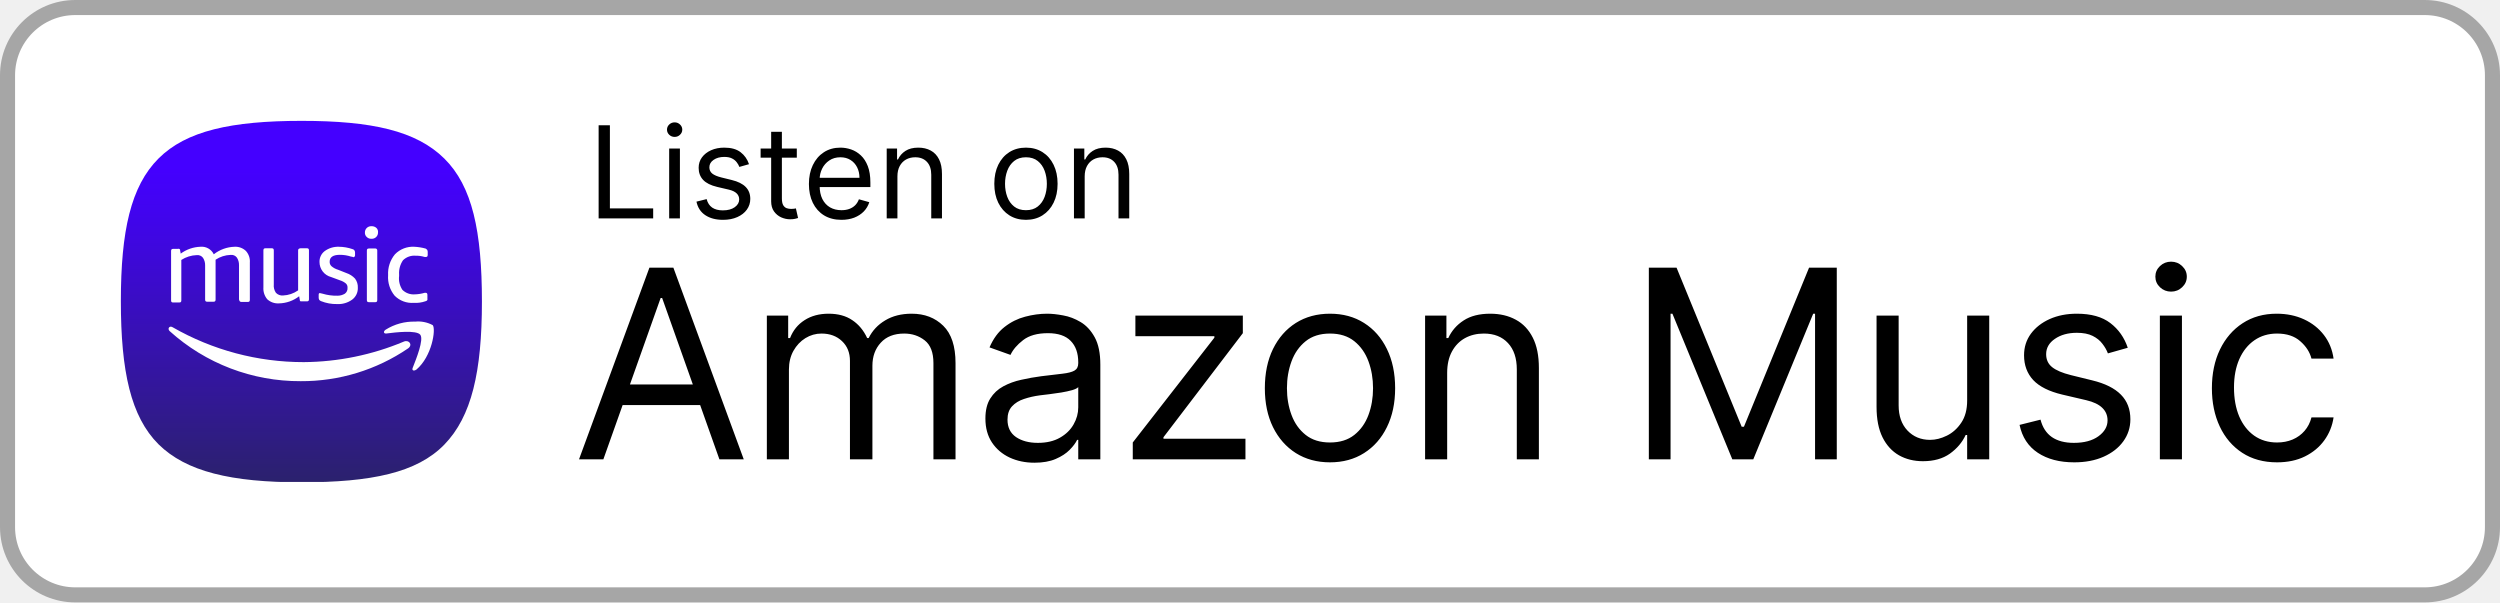
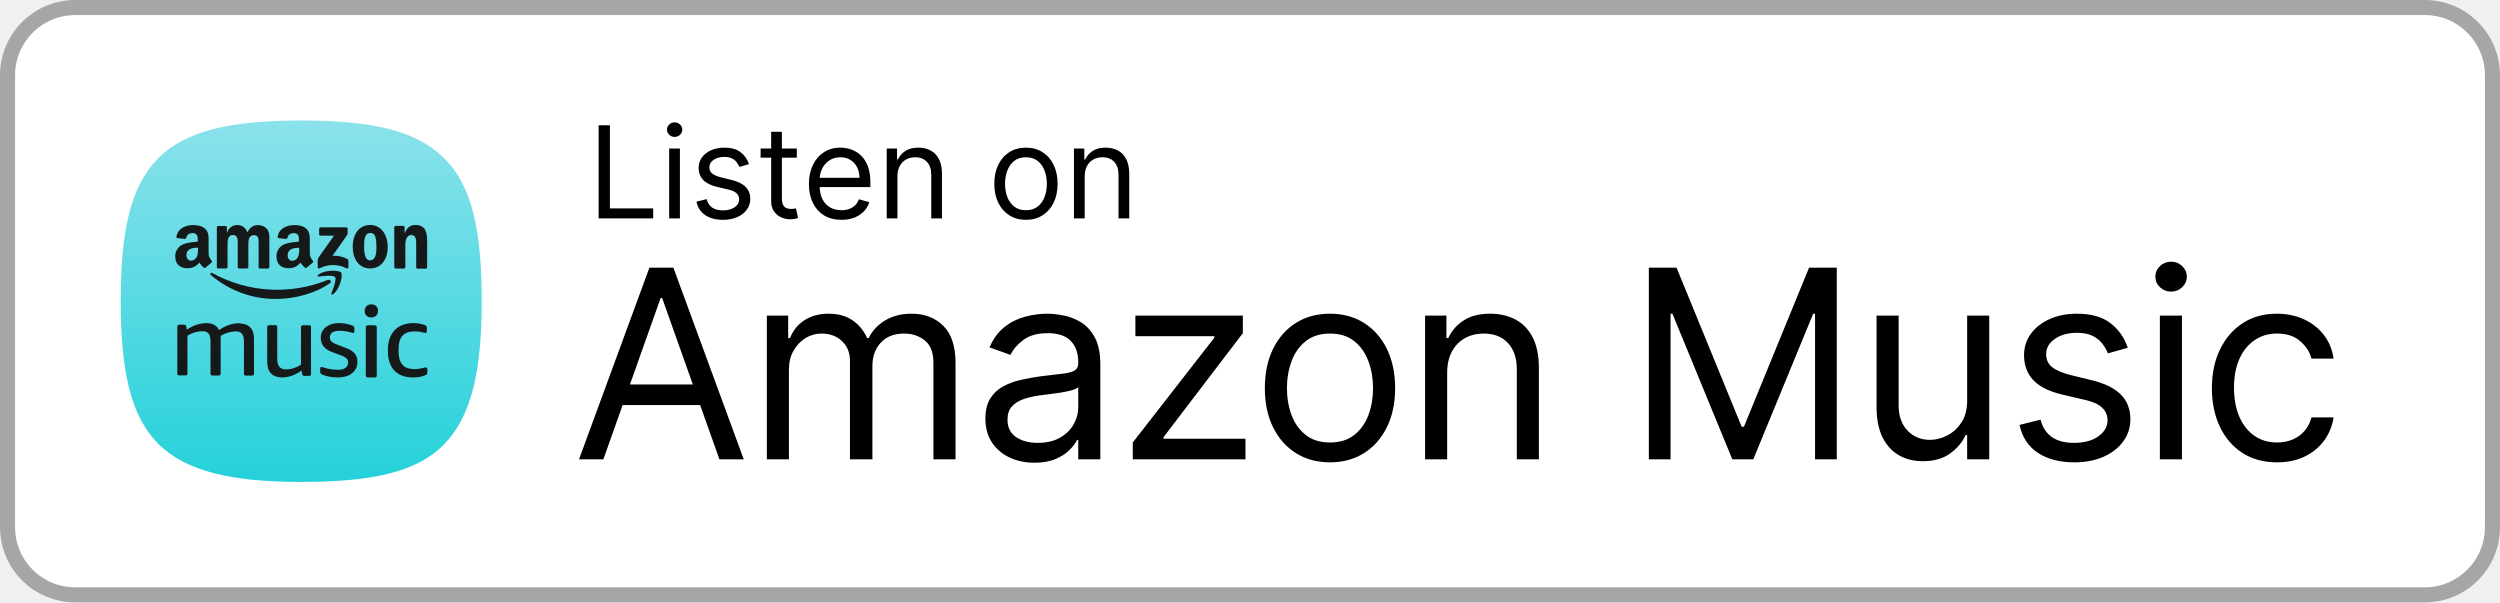
<svg xmlns="http://www.w3.org/2000/svg" width="166" height="40" viewBox="0 0 166 40" fill="none">
  <rect x="0.5" y="0.5" width="165" height="39" rx="4.5" fill="white" />
+   <rect x="0.5" y="0.5" width="165" height="39" rx="4.5" stroke="#A6A6A6" />
  <g clip-path="url(#clip0_109_1565)">
-     <path d="M10.525 29.5C8.685 27.66 8.025 24.66 8.025 20C8.025 15.34 8.685 12.365 10.525 10.525C12.365 8.685 15.365 8.025 20.025 8.025C24.685 8.025 27.635 8.685 29.5 10.525C31.365 12.365 32 15.365 32 20.025C32 24.685 31.315 27.66 29.5 29.525C27.685 31.39 24.66 32.025 20 32.025C15.34 32.025 12.365 31.315 10.525 29.5Z" fill="url(#paint0_linear_109_1565)" />
-     <path d="M22.9 19.5C22.75 19.591 22.576 19.638 22.4 19.635C22.067 19.642 21.734 19.596 21.415 19.5C21.358 19.481 21.299 19.468 21.24 19.46C21.18 19.46 21.16 19.5 21.16 19.58V19.775C21.161 19.824 21.175 19.872 21.2 19.915C21.232 19.95 21.271 19.977 21.315 19.995C21.655 20.131 22.019 20.198 22.385 20.19C22.742 20.209 23.095 20.105 23.385 19.895C23.507 19.803 23.605 19.684 23.67 19.546C23.735 19.409 23.766 19.257 23.76 19.105C23.771 18.888 23.706 18.674 23.575 18.5C23.418 18.33 23.22 18.203 23 18.13L22.445 17.91C22.285 17.864 22.136 17.784 22.01 17.675C21.969 17.637 21.937 17.59 21.916 17.539C21.895 17.487 21.886 17.431 21.89 17.375C21.89 17.08 22.11 16.92 22.565 16.92C22.82 16.919 23.073 16.96 23.315 17.04C23.395 17.04 23.455 17.08 23.475 17.08C23.495 17.08 23.575 17.04 23.575 16.96V16.765C23.574 16.716 23.56 16.668 23.535 16.625C23.521 16.604 23.504 16.587 23.483 16.573C23.462 16.559 23.439 16.55 23.415 16.545C23.121 16.441 22.812 16.387 22.5 16.385C22.168 16.373 21.84 16.471 21.57 16.665C21.456 16.749 21.364 16.859 21.302 16.986C21.24 17.113 21.21 17.254 21.215 17.395C21.214 17.623 21.29 17.846 21.429 18.027C21.568 18.208 21.764 18.337 21.985 18.395L22.58 18.615C22.725 18.659 22.859 18.732 22.975 18.83C23.011 18.866 23.039 18.91 23.056 18.959C23.073 19.007 23.08 19.059 23.075 19.11C23.082 19.185 23.069 19.26 23.039 19.328C23.008 19.396 22.96 19.456 22.9 19.5ZM19.795 16.65V19.28C19.501 19.487 19.154 19.605 18.795 19.62C18.707 19.628 18.619 19.616 18.537 19.585C18.454 19.554 18.38 19.504 18.32 19.44C18.21 19.277 18.16 19.081 18.18 18.885V16.625C18.18 16.525 18.14 16.485 18.045 16.485H17.625C17.53 16.485 17.49 16.525 17.49 16.625V19.08C17.469 19.366 17.561 19.65 17.745 19.87C17.849 19.966 17.971 20.04 18.104 20.087C18.238 20.134 18.379 20.154 18.52 20.145C19.008 20.136 19.48 19.97 19.865 19.67L19.905 19.91C19.902 19.93 19.906 19.951 19.916 19.969C19.926 19.987 19.941 20.002 19.96 20.01C19.96 20.01 20.02 20.01 20.08 20.01H20.38C20.475 20.01 20.515 19.97 20.515 19.87V16.625C20.515 16.525 20.475 16.485 20.38 16.485H19.95C19.835 16.5 19.795 16.545 19.795 16.625V16.65ZM16.035 20.05H16.45C16.55 20.05 16.59 20.01 16.59 19.91V17.435C16.601 17.296 16.584 17.156 16.539 17.023C16.494 16.891 16.423 16.769 16.33 16.665C16.231 16.569 16.113 16.495 15.984 16.447C15.855 16.398 15.718 16.378 15.58 16.385C15.077 16.398 14.591 16.574 14.195 16.885C14.116 16.72 13.988 16.584 13.829 16.495C13.67 16.405 13.487 16.367 13.305 16.385C12.834 16.401 12.379 16.56 12 16.84L11.96 16.625C11.963 16.604 11.959 16.582 11.948 16.564C11.937 16.546 11.92 16.532 11.9 16.525C11.868 16.514 11.832 16.514 11.8 16.525H11.5C11.4 16.525 11.36 16.565 11.36 16.665V19.95C11.36 20.05 11.4 20.085 11.5 20.085H11.9C12 20.085 12.04 20.05 12.04 19.95V17.26C12.346 17.062 12.701 16.951 13.065 16.94C13.144 16.931 13.224 16.942 13.297 16.974C13.37 17.006 13.433 17.056 13.48 17.12C13.576 17.269 13.625 17.443 13.62 17.62V19.895C13.62 19.995 13.66 20.035 13.76 20.035H14.175C14.275 20.035 14.315 19.995 14.315 19.895V17.245C14.612 17.047 14.958 16.936 15.315 16.925C15.394 16.916 15.474 16.927 15.547 16.959C15.62 16.991 15.683 17.041 15.73 17.105C15.826 17.254 15.875 17.428 15.87 17.605V19.88C15.895 20 15.935 20.05 16.035 20.05ZM26.82 22.68C24.714 23.565 22.455 24.028 20.17 24.045C17.116 24.048 14.114 23.25 11.465 21.73C11.428 21.708 11.387 21.694 11.345 21.69C11.205 21.69 11.13 21.85 11.265 21.985C13.65 24.14 16.755 25.326 19.97 25.31C22.51 25.323 24.995 24.564 27.095 23.135C27.43 22.895 27.155 22.54 26.82 22.68ZM26.76 17.28C26.871 17.171 27.005 17.088 27.152 17.036C27.299 16.984 27.455 16.965 27.61 16.98C27.805 16.976 27.999 17.003 28.185 17.06C28.223 17.068 28.262 17.068 28.3 17.06C28.36 17.06 28.4 17.02 28.4 16.92V16.725C28.402 16.675 28.388 16.626 28.36 16.585C28.331 16.553 28.297 16.527 28.26 16.505C28.015 16.437 27.764 16.397 27.51 16.385C27.273 16.371 27.035 16.409 26.813 16.495C26.591 16.581 26.391 16.714 26.225 16.885C25.904 17.273 25.742 17.767 25.77 18.27C25.734 18.764 25.89 19.253 26.205 19.635C26.369 19.8 26.567 19.929 26.786 20.011C27.004 20.093 27.237 20.127 27.47 20.11C27.738 20.127 28.007 20.089 28.26 20C28.284 19.995 28.308 19.986 28.328 19.972C28.349 19.958 28.366 19.941 28.38 19.92C28.38 19.92 28.38 19.84 28.38 19.78V19.585C28.38 19.485 28.34 19.445 28.28 19.445C28.249 19.437 28.216 19.437 28.185 19.445C27.979 19.506 27.765 19.54 27.55 19.545C27.398 19.558 27.245 19.538 27.102 19.486C26.959 19.435 26.828 19.352 26.72 19.245C26.539 18.974 26.461 18.648 26.5 18.325V18.225C26.478 17.89 26.57 17.557 26.76 17.28ZM27.65 24.54C28.68 23.67 28.955 21.87 28.735 21.59C28.379 21.398 27.973 21.316 27.57 21.355C26.878 21.336 26.196 21.522 25.61 21.89C25.435 22.005 25.47 22.165 25.65 22.145C26.265 22.065 27.65 21.905 27.905 22.225C28.16 22.545 27.63 23.845 27.405 24.42C27.33 24.6 27.47 24.66 27.65 24.54ZM24.9 16.5H24.5C24.4 16.5 24.36 16.54 24.36 16.64V19.925C24.36 20.025 24.4 20.065 24.5 20.065H24.915C25.01 20.065 25.05 20.025 25.05 19.925V16.625C25.05 16.606 25.047 16.588 25.039 16.571C25.031 16.553 25.02 16.538 25.005 16.526C24.991 16.514 24.974 16.506 24.956 16.501C24.937 16.497 24.918 16.496 24.9 16.5ZM25 15.14C24.955 15.098 24.902 15.066 24.845 15.046C24.787 15.025 24.726 15.016 24.665 15.02C24.607 15.017 24.549 15.025 24.495 15.046C24.44 15.067 24.391 15.099 24.35 15.14C24.311 15.178 24.28 15.225 24.26 15.275C24.239 15.326 24.229 15.38 24.23 15.435C24.226 15.491 24.235 15.547 24.256 15.599C24.277 15.65 24.309 15.697 24.35 15.735C24.391 15.776 24.44 15.808 24.495 15.829C24.549 15.85 24.607 15.858 24.665 15.855C24.722 15.858 24.779 15.85 24.832 15.83C24.885 15.811 24.934 15.78 24.975 15.741C25.016 15.701 25.048 15.654 25.07 15.601C25.091 15.548 25.102 15.492 25.1 15.435C25.107 15.382 25.101 15.327 25.084 15.276C25.066 15.225 25.038 15.178 25 15.14Z" fill="white" />
+     <path d="M10.512 29.473C8.675 27.635 8.015 24.635 8.015 19.977C8.015 15.32 8.675 12.342 10.512 10.498C12.35 8.66 15.35 8 20.015 8C24.68 8 27.628 8.66 29.488 10.498C31.355 12.335 31.985 15.335 31.985 20C31.985 24.665 31.302 27.635 29.488 29.503C27.672 31.37 24.65 32 19.985 32C15.32 32 12.35 31.288 10.512 29.473Z" fill="url(#paint0_linear_109_1565)" />
+     <path d="M22.13 19.527C22.633 19.108 22.76 18.223 22.655 18.095C22.558 17.968 21.68 17.855 21.14 18.238C21.058 18.297 21.073 18.38 21.163 18.365C21.462 18.328 22.13 18.245 22.25 18.402C22.37 18.552 22.115 19.19 22.003 19.475C21.973 19.558 22.04 19.595 22.122 19.527M28.227 15.252C28.093 15.043 27.852 14.922 27.605 14.938C27.238 14.938 27.027 15.11 26.878 15.477H26.87V15.072C26.863 15.027 26.825 15.005 26.78 14.998H26.285C26.233 14.998 26.188 15.035 26.18 15.088V17.735C26.18 17.788 26.225 17.825 26.277 17.832H26.81C26.87 17.832 26.915 17.788 26.915 17.742V16.317C26.915 16.137 26.922 15.98 26.997 15.815C27.058 15.688 27.177 15.605 27.305 15.605C27.672 15.605 27.635 16.025 27.635 16.317V17.758C27.635 17.802 27.68 17.84 27.725 17.84H28.258C28.31 17.84 28.355 17.802 28.363 17.758V16.093C28.363 15.838 28.363 15.477 28.22 15.268M22.962 23.105L22.438 22.902C22.28 22.85 22.137 22.775 22.01 22.677C21.942 22.61 21.905 22.52 21.905 22.4C21.905 22.108 22.122 21.965 22.558 21.965C22.805 21.965 23.052 22.003 23.285 22.07C23.352 22.093 23.413 22.108 23.442 22.108C23.503 22.108 23.532 22.062 23.532 21.988V21.808C23.532 21.755 23.517 21.71 23.503 21.68C23.473 21.642 23.427 21.62 23.383 21.613C23.105 21.508 22.82 21.455 22.527 21.455C22.205 21.44 21.89 21.53 21.635 21.725C21.418 21.89 21.29 22.152 21.297 22.43C21.297 22.872 21.545 23.188 22.047 23.375L22.625 23.593C22.767 23.637 22.895 23.705 23.008 23.795C23.075 23.863 23.113 23.953 23.113 24.058C23.113 24.223 23.052 24.343 22.94 24.425C22.828 24.515 22.663 24.552 22.438 24.552C22.122 24.552 21.808 24.508 21.515 24.41C21.462 24.387 21.402 24.372 21.343 24.365C21.29 24.365 21.26 24.41 21.26 24.485V24.672C21.26 24.733 21.267 24.77 21.29 24.8C21.305 24.823 21.35 24.852 21.402 24.875C21.703 25.003 22.047 25.062 22.422 25.062C22.82 25.062 23.135 24.973 23.375 24.785C23.608 24.605 23.742 24.32 23.735 24.027C23.735 23.802 23.675 23.622 23.562 23.48C23.405 23.315 23.21 23.188 22.985 23.113M21.215 17.817C21.777 17.532 22.445 17.525 23.008 17.817C23.067 17.855 23.135 17.788 23.135 17.735V17.337C23.135 17.277 23.113 17.225 23.045 17.188C22.745 17.038 22.415 16.962 22.078 16.985L22.955 15.74C23.038 15.627 23.082 15.56 23.082 15.508V15.185C23.082 15.133 23.038 15.095 22.985 15.095H21.29C21.238 15.095 21.192 15.133 21.192 15.185V15.56C21.192 15.62 21.238 15.65 21.29 15.65H22.175L21.155 17.098C21.095 17.188 21.095 17.293 21.095 17.352V17.735C21.095 17.788 21.155 17.855 21.215 17.825M24.575 17.293C24.17 17.293 24.177 16.61 24.177 16.295C24.177 15.98 24.2 15.47 24.582 15.47C24.747 15.47 24.86 15.537 24.92 15.717C24.988 15.928 24.995 16.183 24.995 16.407C24.995 16.738 24.98 17.285 24.575 17.285M24.575 14.938C23.832 14.938 23.42 15.568 23.42 16.378C23.42 17.188 23.825 17.825 24.575 17.825C25.325 17.825 25.745 17.195 25.745 16.407C25.745 15.62 25.332 14.938 24.575 14.938ZM24.657 20.21C24.523 20.21 24.41 20.247 24.335 20.33C24.26 20.413 24.215 20.517 24.215 20.645C24.215 20.773 24.253 20.878 24.335 20.96C24.418 21.043 24.523 21.08 24.657 21.08C24.793 21.08 24.898 21.043 24.98 20.96C25.055 20.878 25.1 20.773 25.1 20.645C25.1 20.517 25.062 20.413 24.98 20.33C24.898 20.247 24.793 20.21 24.657 20.21ZM24.875 21.598H24.44C24.343 21.598 24.29 21.642 24.29 21.733V24.927C24.29 25.017 24.335 25.062 24.44 25.062H24.875C24.973 25.062 25.017 25.017 25.017 24.927V21.74C25.017 21.65 24.973 21.605 24.875 21.605M13.047 17.082C12.965 17.225 12.838 17.308 12.695 17.308C12.5 17.308 12.38 17.165 12.38 16.948C12.38 16.52 12.77 16.445 13.145 16.445V16.55C13.145 16.745 13.145 16.91 13.055 17.082M13.145 16.04C12.852 16.07 12.463 16.1 12.185 16.212C11.848 16.34 11.623 16.67 11.637 17.03C11.637 17.547 11.975 17.81 12.402 17.81C12.77 17.81 12.965 17.727 13.242 17.442C13.332 17.57 13.37 17.637 13.535 17.78C13.572 17.802 13.625 17.795 13.655 17.765L14.045 17.435C14.09 17.405 14.082 17.345 14.045 17.3C13.955 17.172 13.85 17.075 13.85 16.835V16.055C13.85 15.725 13.873 15.425 13.625 15.193C13.43 15.005 13.1 14.945 12.852 14.945C12.365 14.945 11.825 15.125 11.713 15.71C11.697 15.77 11.742 15.8 11.787 15.815L12.283 15.867C12.328 15.867 12.365 15.822 12.373 15.777C12.418 15.575 12.59 15.477 12.785 15.477C12.89 15.477 13.01 15.515 13.07 15.605C13.137 15.71 13.13 15.852 13.13 15.965V16.025L13.145 16.04ZM15.898 21.455C15.41 21.47 14.938 21.628 14.547 21.92C14.398 21.605 14.113 21.455 13.685 21.455C13.227 21.47 12.785 21.62 12.41 21.89L12.365 21.68C12.357 21.628 12.342 21.598 12.312 21.582C12.29 21.567 12.252 21.56 12.207 21.56H11.908C11.818 21.56 11.773 21.605 11.773 21.695V24.793C11.773 24.883 11.818 24.927 11.908 24.927H12.312C12.402 24.927 12.447 24.883 12.447 24.793V22.288C12.748 22.1 13.092 21.995 13.445 21.995C13.633 21.995 13.768 22.047 13.85 22.152C13.932 22.258 13.977 22.422 13.977 22.648V24.8C13.977 24.89 14.023 24.935 14.113 24.935H14.518C14.607 24.935 14.652 24.89 14.652 24.8V22.4C14.652 22.4 14.652 22.332 14.652 22.302C14.953 22.115 15.297 22.01 15.658 22.003C15.845 22.003 15.98 22.055 16.062 22.16C16.152 22.265 16.198 22.43 16.198 22.655V24.808C16.198 24.898 16.242 24.942 16.332 24.942H16.73C16.82 24.942 16.865 24.898 16.865 24.808V22.468C16.865 22.152 16.782 21.905 16.61 21.733C16.438 21.56 16.198 21.477 15.89 21.477M20.517 21.598H20.12C20.03 21.598 19.985 21.642 19.985 21.733V24.215C19.655 24.425 19.332 24.53 19.01 24.53C18.8 24.53 18.65 24.477 18.552 24.358C18.462 24.245 18.41 24.073 18.41 23.832V21.725C18.41 21.635 18.365 21.59 18.275 21.59H17.878C17.788 21.59 17.742 21.635 17.742 21.725V24.043C17.742 24.365 17.825 24.62 17.997 24.793C18.17 24.973 18.41 25.062 18.733 25.062C19.175 25.062 19.602 24.905 20.023 24.605L20.067 24.837C20.067 24.875 20.09 24.913 20.12 24.935C20.15 24.957 20.188 24.965 20.225 24.957H20.517C20.608 24.957 20.652 24.913 20.652 24.823V21.725C20.652 21.635 20.608 21.59 20.517 21.59M28.273 24.395C28.273 24.395 28.205 24.402 28.168 24.418C27.942 24.477 27.733 24.508 27.545 24.508C27.17 24.508 26.892 24.418 26.727 24.223C26.555 24.027 26.465 23.727 26.465 23.308V23.218C26.465 22.79 26.547 22.49 26.72 22.295C26.892 22.1 27.17 22.003 27.56 22.003C27.755 22.003 27.95 22.032 28.137 22.085C28.19 22.1 28.227 22.108 28.25 22.108C28.31 22.108 28.34 22.062 28.34 21.973V21.785C28.34 21.725 28.332 21.68 28.31 21.65C28.28 21.62 28.242 21.59 28.205 21.582C27.973 21.5 27.718 21.455 27.47 21.455C26.922 21.455 26.503 21.613 26.203 21.927C25.902 22.242 25.753 22.692 25.753 23.27C25.753 23.848 25.895 24.297 26.188 24.605C26.473 24.913 26.892 25.062 27.44 25.062C27.74 25.062 28.003 25.017 28.235 24.92C28.288 24.898 28.325 24.875 28.348 24.845C28.37 24.808 28.378 24.762 28.378 24.718V24.538C28.378 24.448 28.348 24.402 28.288 24.402M14.495 17.825H15.012C15.065 17.825 15.11 17.78 15.11 17.735V16.332C15.11 16.025 15.095 15.605 15.47 15.605C15.845 15.605 15.785 16.04 15.785 16.332V17.735C15.785 17.788 15.83 17.825 15.875 17.825H16.392C16.445 17.825 16.49 17.78 16.49 17.735V16.332C16.49 16.183 16.49 15.957 16.535 15.83C16.587 15.703 16.707 15.62 16.85 15.613C17 15.613 17.12 15.665 17.157 15.845C17.18 15.95 17.172 16.227 17.172 16.34V17.742C17.172 17.795 17.218 17.832 17.262 17.832H17.78C17.84 17.832 17.885 17.788 17.885 17.742V16.07C17.885 15.785 17.915 15.463 17.75 15.238C17.608 15.05 17.383 14.945 17.15 14.945C16.843 14.945 16.558 15.102 16.438 15.44C16.295 15.102 16.085 14.945 15.762 14.945C15.44 14.945 15.207 15.102 15.08 15.44H15.065V15.095C15.065 15.05 15.02 15.005 14.975 15.005H14.495C14.443 15.005 14.398 15.05 14.398 15.102V17.75C14.398 17.795 14.443 17.832 14.488 17.84M19.865 16.55C19.865 16.745 19.865 16.91 19.775 17.082C19.692 17.225 19.565 17.315 19.415 17.315C19.22 17.315 19.1 17.165 19.1 16.955C19.1 16.527 19.49 16.453 19.865 16.453V16.558V16.55ZM19.865 16.04C19.565 16.07 19.183 16.1 18.905 16.212C18.567 16.34 18.343 16.67 18.358 17.03C18.358 17.547 18.695 17.81 19.122 17.81C19.49 17.81 19.685 17.727 19.962 17.442C20.052 17.57 20.09 17.637 20.255 17.78C20.293 17.802 20.345 17.795 20.375 17.765L20.765 17.435C20.81 17.405 20.802 17.345 20.765 17.3C20.675 17.172 20.57 17.075 20.57 16.835V16.055C20.57 15.725 20.593 15.425 20.345 15.193C20.15 15.005 19.82 14.945 19.573 14.945C19.085 14.945 18.545 15.125 18.433 15.71C18.418 15.77 18.47 15.8 18.508 15.815L19.003 15.867C19.047 15.867 19.085 15.822 19.093 15.777C19.137 15.575 19.31 15.477 19.505 15.477C19.61 15.477 19.73 15.515 19.79 15.605C19.858 15.71 19.85 15.852 19.85 15.965V16.025L19.865 16.04ZM14 18.26C15.207 19.295 16.753 19.865 18.343 19.85C19.543 19.85 20.938 19.49 21.898 18.808C22.055 18.695 21.92 18.53 21.755 18.59C19.265 19.595 16.453 19.43 14.105 18.133C14 18.073 13.918 18.177 14.008 18.26" fill="#15191A" />
  </g>
  <path d="M39.749 14.5V8.318H40.497V13.836H43.371V14.5H39.749ZM44.433 14.5V9.864H45.146V14.5H44.433ZM44.795 9.091C44.657 9.091 44.537 9.044 44.436 8.949C44.338 8.854 44.288 8.741 44.288 8.608C44.288 8.475 44.338 8.361 44.436 8.267C44.537 8.172 44.657 8.125 44.795 8.125C44.934 8.125 45.053 8.172 45.152 8.267C45.252 8.361 45.303 8.475 45.303 8.608C45.303 8.741 45.252 8.854 45.152 8.949C45.053 9.044 44.934 9.091 44.795 9.091ZM49.734 10.902L49.094 11.083C49.054 10.976 48.995 10.873 48.916 10.772C48.84 10.67 48.735 10.585 48.602 10.519C48.47 10.452 48.3 10.419 48.092 10.419C47.809 10.419 47.572 10.484 47.383 10.615C47.196 10.744 47.102 10.908 47.102 11.107C47.102 11.284 47.167 11.424 47.295 11.527C47.424 11.629 47.626 11.715 47.899 11.783L48.587 11.952C49.002 12.053 49.311 12.207 49.514 12.414C49.717 12.62 49.819 12.884 49.819 13.208C49.819 13.474 49.742 13.711 49.59 13.921C49.439 14.13 49.227 14.295 48.956 14.415C48.684 14.536 48.368 14.597 48.008 14.597C47.535 14.597 47.144 14.494 46.834 14.289C46.524 14.084 46.328 13.784 46.245 13.389L46.921 13.22C46.986 13.47 47.107 13.657 47.286 13.782C47.468 13.906 47.704 13.969 47.996 13.969C48.328 13.969 48.591 13.898 48.787 13.758C48.984 13.615 49.082 13.444 49.082 13.244C49.082 13.083 49.026 12.948 48.913 12.84C48.801 12.729 48.628 12.647 48.394 12.592L47.621 12.411C47.197 12.311 46.885 12.155 46.686 11.943C46.489 11.73 46.39 11.463 46.39 11.143C46.39 10.882 46.463 10.65 46.61 10.449C46.759 10.248 46.962 10.09 47.217 9.975C47.475 9.861 47.766 9.803 48.092 9.803C48.551 9.803 48.911 9.904 49.173 10.105C49.437 10.306 49.624 10.572 49.734 10.902ZM52.908 9.864V10.467H50.505V9.864H52.908ZM51.205 8.753H51.917V13.172C51.917 13.373 51.947 13.524 52.005 13.625C52.065 13.723 52.142 13.79 52.234 13.824C52.329 13.856 52.429 13.872 52.533 13.872C52.612 13.872 52.676 13.868 52.727 13.86C52.777 13.85 52.817 13.842 52.847 13.836L52.992 14.476C52.944 14.494 52.876 14.512 52.79 14.53C52.703 14.55 52.594 14.56 52.461 14.56C52.26 14.56 52.062 14.517 51.869 14.431C51.678 14.344 51.519 14.212 51.392 14.035C51.267 13.858 51.205 13.635 51.205 13.365V8.753ZM55.873 14.597C55.426 14.597 55.041 14.498 54.717 14.301C54.395 14.102 54.147 13.824 53.972 13.468C53.798 13.11 53.712 12.693 53.712 12.218C53.712 11.743 53.798 11.325 53.972 10.962C54.147 10.598 54.39 10.314 54.702 10.111C55.016 9.906 55.382 9.803 55.801 9.803C56.042 9.803 56.281 9.844 56.516 9.924C56.752 10.005 56.966 10.135 57.159 10.316C57.352 10.495 57.506 10.733 57.621 11.029C57.736 11.325 57.793 11.689 57.793 12.121V12.423H54.219V11.807H57.069C57.069 11.546 57.016 11.312 56.912 11.107C56.809 10.902 56.662 10.74 56.471 10.621C56.282 10.502 56.058 10.443 55.801 10.443C55.517 10.443 55.272 10.514 55.064 10.655C54.859 10.793 54.701 10.974 54.59 11.198C54.48 11.421 54.424 11.661 54.424 11.916V12.327C54.424 12.677 54.485 12.974 54.605 13.217C54.728 13.459 54.898 13.643 55.116 13.77C55.333 13.894 55.586 13.957 55.873 13.957C56.06 13.957 56.229 13.931 56.38 13.878C56.533 13.824 56.665 13.743 56.776 13.637C56.886 13.528 56.972 13.393 57.032 13.232L57.721 13.425C57.648 13.659 57.526 13.864 57.355 14.041C57.184 14.216 56.973 14.353 56.721 14.452C56.47 14.548 56.187 14.597 55.873 14.597ZM59.589 11.711V14.5H58.877V9.864H59.565V10.588H59.625C59.734 10.353 59.899 10.164 60.12 10.021C60.342 9.876 60.627 9.803 60.977 9.803C61.291 9.803 61.566 9.868 61.801 9.996C62.037 10.123 62.22 10.316 62.351 10.576C62.482 10.834 62.547 11.16 62.547 11.554V14.5H61.835V11.602C61.835 11.238 61.74 10.954 61.551 10.751C61.362 10.546 61.102 10.443 60.772 10.443C60.545 10.443 60.342 10.492 60.163 10.591C59.985 10.69 59.846 10.834 59.743 11.023C59.64 11.212 59.589 11.441 59.589 11.711ZM68.123 14.597C67.704 14.597 67.337 14.497 67.021 14.298C66.707 14.098 66.462 13.82 66.285 13.462C66.11 13.104 66.022 12.685 66.022 12.206C66.022 11.723 66.11 11.301 66.285 10.941C66.462 10.581 66.707 10.301 67.021 10.102C67.337 9.903 67.704 9.803 68.123 9.803C68.541 9.803 68.908 9.903 69.222 10.102C69.538 10.301 69.783 10.581 69.958 10.941C70.135 11.301 70.224 11.723 70.224 12.206C70.224 12.685 70.135 13.104 69.958 13.462C69.783 13.82 69.538 14.098 69.222 14.298C68.908 14.497 68.541 14.597 68.123 14.597ZM68.123 13.957C68.441 13.957 68.703 13.875 68.908 13.712C69.113 13.549 69.265 13.335 69.364 13.069C69.462 12.804 69.511 12.516 69.511 12.206C69.511 11.896 69.462 11.607 69.364 11.34C69.265 11.072 69.113 10.856 68.908 10.691C68.703 10.526 68.441 10.443 68.123 10.443C67.805 10.443 67.543 10.526 67.338 10.691C67.133 10.856 66.981 11.072 66.882 11.34C66.784 11.607 66.734 11.896 66.734 12.206C66.734 12.516 66.784 12.804 66.882 13.069C66.981 13.335 67.133 13.549 67.338 13.712C67.543 13.875 67.805 13.957 68.123 13.957ZM72.023 11.711V14.5H71.311V9.864H71.999V10.588H72.06C72.168 10.353 72.333 10.164 72.555 10.021C72.776 9.876 73.062 9.803 73.412 9.803C73.726 9.803 74.001 9.868 74.236 9.996C74.472 10.123 74.655 10.316 74.785 10.576C74.916 10.834 74.982 11.16 74.982 11.554V14.5H74.269V11.602C74.269 11.238 74.175 10.954 73.986 10.751C73.796 10.546 73.537 10.443 73.207 10.443C72.979 10.443 72.776 10.492 72.597 10.591C72.42 10.69 72.28 10.834 72.177 11.023C72.075 11.212 72.023 11.441 72.023 11.711Z" fill="black" />
  <path d="M40.063 30.5H38.447L43.121 17.773H44.712L49.385 30.5H47.769L43.966 19.786H43.867L40.063 30.5ZM40.66 25.528H47.173V26.896H40.66V25.528ZM50.919 30.5V20.954H52.335V22.446H52.46C52.659 21.936 52.98 21.541 53.423 21.259C53.866 20.973 54.399 20.83 55.02 20.83C55.65 20.83 56.174 20.973 56.592 21.259C57.015 21.541 57.344 21.936 57.58 22.446H57.68C57.924 21.953 58.291 21.561 58.78 21.271C59.269 20.977 59.855 20.83 60.538 20.83C61.392 20.83 62.09 21.098 62.633 21.632C63.175 22.162 63.447 22.989 63.447 24.111V30.5H61.98V24.111C61.98 23.407 61.788 22.904 61.402 22.601C61.017 22.299 60.563 22.148 60.041 22.148C59.37 22.148 58.85 22.351 58.481 22.757C58.113 23.159 57.928 23.668 57.928 24.285V30.5H56.437V23.962C56.437 23.42 56.261 22.983 55.909 22.651C55.557 22.316 55.103 22.148 54.548 22.148C54.167 22.148 53.81 22.249 53.479 22.452C53.152 22.655 52.886 22.937 52.683 23.297C52.485 23.654 52.385 24.066 52.385 24.534V30.5H50.919ZM68.687 30.724C68.082 30.724 67.534 30.61 67.041 30.382C66.548 30.15 66.156 29.816 65.866 29.381C65.576 28.942 65.431 28.412 65.431 27.791C65.431 27.244 65.539 26.8 65.754 26.461C65.97 26.117 66.257 25.847 66.618 25.653C66.978 25.458 67.376 25.313 67.811 25.218C68.25 25.118 68.692 25.04 69.135 24.982C69.715 24.907 70.185 24.851 70.546 24.814C70.91 24.772 71.175 24.704 71.341 24.609C71.511 24.513 71.596 24.348 71.596 24.111V24.062C71.596 23.449 71.428 22.972 71.092 22.633C70.761 22.293 70.258 22.123 69.582 22.123C68.882 22.123 68.333 22.276 67.936 22.583C67.538 22.889 67.258 23.217 67.097 23.565L65.704 23.067C65.953 22.488 66.284 22.036 66.699 21.713C67.117 21.385 67.573 21.158 68.066 21.029C68.563 20.896 69.052 20.83 69.533 20.83C69.839 20.83 70.191 20.867 70.589 20.942C70.991 21.012 71.378 21.16 71.751 21.383C72.128 21.607 72.441 21.945 72.689 22.396C72.938 22.848 73.062 23.453 73.062 24.211V30.5H71.596V29.207H71.521C71.422 29.415 71.256 29.636 71.024 29.872C70.792 30.108 70.483 30.309 70.098 30.475C69.713 30.641 69.243 30.724 68.687 30.724ZM68.911 29.406C69.491 29.406 69.98 29.292 70.378 29.064C70.78 28.837 71.082 28.542 71.285 28.182C71.492 27.822 71.596 27.442 71.596 27.045V25.702C71.534 25.777 71.397 25.845 71.186 25.907C70.978 25.965 70.738 26.017 70.465 26.063C70.195 26.104 69.932 26.142 69.675 26.175C69.423 26.204 69.218 26.229 69.06 26.249C68.679 26.299 68.323 26.38 67.991 26.492C67.664 26.599 67.399 26.763 67.196 26.983C66.997 27.198 66.898 27.492 66.898 27.865C66.898 28.375 67.086 28.76 67.463 29.021C67.844 29.278 68.327 29.406 68.911 29.406ZM75.216 30.5V29.381L80.635 22.421V22.322H75.39V20.954H82.524V22.123L77.254 29.033V29.133H82.698V30.5H75.216ZM88.311 30.699C87.45 30.699 86.694 30.494 86.043 30.084C85.397 29.674 84.891 29.1 84.527 28.362C84.166 27.625 83.986 26.763 83.986 25.777C83.986 24.783 84.166 23.915 84.527 23.173C84.891 22.431 85.397 21.856 86.043 21.445C86.694 21.035 87.45 20.83 88.311 20.83C89.173 20.83 89.927 21.035 90.574 21.445C91.224 21.856 91.729 22.431 92.09 23.173C92.454 23.915 92.637 24.783 92.637 25.777C92.637 26.763 92.454 27.625 92.09 28.362C91.729 29.1 91.224 29.674 90.574 30.084C89.927 30.494 89.173 30.699 88.311 30.699ZM88.311 29.381C88.966 29.381 89.505 29.214 89.927 28.878C90.35 28.542 90.663 28.101 90.866 27.554C91.069 27.008 91.17 26.415 91.17 25.777C91.17 25.139 91.069 24.544 90.866 23.993C90.663 23.442 90.35 22.997 89.927 22.657C89.505 22.318 88.966 22.148 88.311 22.148C87.657 22.148 87.118 22.318 86.696 22.657C86.273 22.997 85.96 23.442 85.757 23.993C85.554 24.544 85.453 25.139 85.453 25.777C85.453 26.415 85.554 27.008 85.757 27.554C85.96 28.101 86.273 28.542 86.696 28.878C87.118 29.214 87.657 29.381 88.311 29.381ZM96.092 24.758V30.5H94.626V20.954H96.042V22.446H96.167C96.39 21.961 96.73 21.572 97.186 21.278C97.642 20.979 98.23 20.83 98.951 20.83C99.597 20.83 100.163 20.963 100.647 21.228C101.132 21.489 101.509 21.887 101.778 22.421C102.048 22.951 102.182 23.623 102.182 24.435V30.5H100.716V24.534C100.716 23.784 100.521 23.2 100.132 22.782C99.742 22.359 99.208 22.148 98.528 22.148C98.06 22.148 97.642 22.249 97.273 22.452C96.908 22.655 96.62 22.951 96.409 23.341C96.198 23.73 96.092 24.203 96.092 24.758ZM109.483 17.773H111.323L115.648 28.337H115.797L120.122 17.773H121.962V30.5H120.52V20.83H120.396L116.418 30.5H115.026L111.049 20.83H110.925V30.5H109.483V17.773ZM130.619 26.597V20.954H132.085V30.5H130.619V28.884H130.519C130.296 29.369 129.948 29.781 129.475 30.121C129.003 30.456 128.406 30.624 127.685 30.624C127.089 30.624 126.559 30.494 126.095 30.233C125.631 29.968 125.266 29.57 125.001 29.04C124.736 28.505 124.603 27.832 124.603 27.02V20.954H126.07V26.921C126.07 27.616 126.264 28.172 126.654 28.586C127.047 29 127.549 29.207 128.158 29.207C128.522 29.207 128.893 29.114 129.27 28.928C129.651 28.741 129.97 28.455 130.227 28.07C130.488 27.685 130.619 27.194 130.619 26.597ZM141.283 23.092L139.965 23.465C139.883 23.246 139.76 23.032 139.599 22.825C139.441 22.614 139.226 22.44 138.952 22.303C138.679 22.166 138.329 22.098 137.902 22.098C137.318 22.098 136.831 22.233 136.442 22.502C136.057 22.767 135.864 23.105 135.864 23.515C135.864 23.88 135.996 24.167 136.262 24.379C136.527 24.59 136.941 24.766 137.504 24.907L138.921 25.255C139.775 25.462 140.411 25.779 140.829 26.206C141.248 26.628 141.457 27.173 141.457 27.84C141.457 28.387 141.299 28.876 140.985 29.307C140.674 29.738 140.239 30.077 139.68 30.326C139.12 30.575 138.47 30.699 137.728 30.699C136.755 30.699 135.949 30.488 135.311 30.065C134.673 29.642 134.269 29.025 134.099 28.213L135.491 27.865C135.624 28.379 135.874 28.764 136.243 29.021C136.616 29.278 137.103 29.406 137.703 29.406C138.387 29.406 138.93 29.261 139.332 28.971C139.738 28.677 139.941 28.325 139.941 27.915C139.941 27.583 139.825 27.306 139.593 27.082C139.361 26.854 139.004 26.684 138.524 26.572L136.933 26.2C136.059 25.992 135.416 25.671 135.006 25.236C134.6 24.797 134.397 24.248 134.397 23.59C134.397 23.051 134.548 22.575 134.851 22.16C135.157 21.746 135.574 21.421 136.1 21.184C136.63 20.948 137.231 20.83 137.902 20.83C138.847 20.83 139.588 21.037 140.127 21.452C140.67 21.866 141.055 22.413 141.283 23.092ZM143.415 30.5V20.954H144.881V30.5H143.415ZM144.16 19.364C143.874 19.364 143.628 19.266 143.421 19.072C143.218 18.877 143.116 18.643 143.116 18.369C143.116 18.096 143.218 17.862 143.421 17.667C143.628 17.472 143.874 17.375 144.16 17.375C144.446 17.375 144.691 17.472 144.894 17.667C145.101 17.862 145.204 18.096 145.204 18.369C145.204 18.643 145.101 18.877 144.894 19.072C144.691 19.266 144.446 19.364 144.16 19.364ZM151.195 30.699C150.3 30.699 149.53 30.488 148.883 30.065C148.237 29.642 147.74 29.06 147.392 28.319C147.044 27.577 146.87 26.73 146.87 25.777C146.87 24.808 147.048 23.952 147.404 23.21C147.765 22.465 148.266 21.883 148.908 21.464C149.555 21.041 150.309 20.83 151.17 20.83C151.842 20.83 152.446 20.954 152.985 21.203C153.524 21.452 153.965 21.8 154.309 22.247C154.653 22.695 154.866 23.217 154.949 23.813H153.482C153.37 23.378 153.122 22.993 152.736 22.657C152.355 22.318 151.842 22.148 151.195 22.148C150.624 22.148 150.122 22.297 149.691 22.595C149.265 22.889 148.931 23.306 148.691 23.844C148.455 24.379 148.337 25.006 148.337 25.727C148.337 26.465 148.453 27.107 148.685 27.654C148.921 28.201 149.252 28.625 149.679 28.928C150.11 29.23 150.615 29.381 151.195 29.381C151.576 29.381 151.922 29.315 152.233 29.183C152.544 29.05 152.807 28.859 153.022 28.611C153.238 28.362 153.391 28.064 153.482 27.716H154.949C154.866 28.279 154.661 28.787 154.334 29.238C154.01 29.686 153.582 30.042 153.047 30.307C152.517 30.568 151.9 30.699 151.195 30.699Z" fill="black" />
-   <rect x="0.5" y="0.5" width="165" height="39" rx="4.5" stroke="#A6A6A6" />
  <defs>
-     <linearGradient id="paint0_linear_109_1565" x1="20" y1="8" x2="20" y2="32" gradientUnits="userSpaceOnUse">
-       <stop stop-color="#4400FF" />
-       <stop offset="0.13" stop-color="#4400FF" />
-       <stop offset="0.25" stop-color="#4104EF" />
-       <stop offset="0.5" stop-color="#3A0DC3" />
-       <stop offset="1" stop-color="#2B216D" />
+     <linearGradient id="paint0_linear_109_1565" x1="20" y1="7.978" x2="20" y2="31.977" gradientUnits="userSpaceOnUse">
+       <stop stop-color="#8BE2EB" />
+       <stop offset="1" stop-color="#25D1DA" />
    </linearGradient>
    <clipPath id="clip0_109_1565">
      <rect width="24" height="24" fill="white" transform="translate(8 8)" />
    </clipPath>
  </defs>
</svg>
